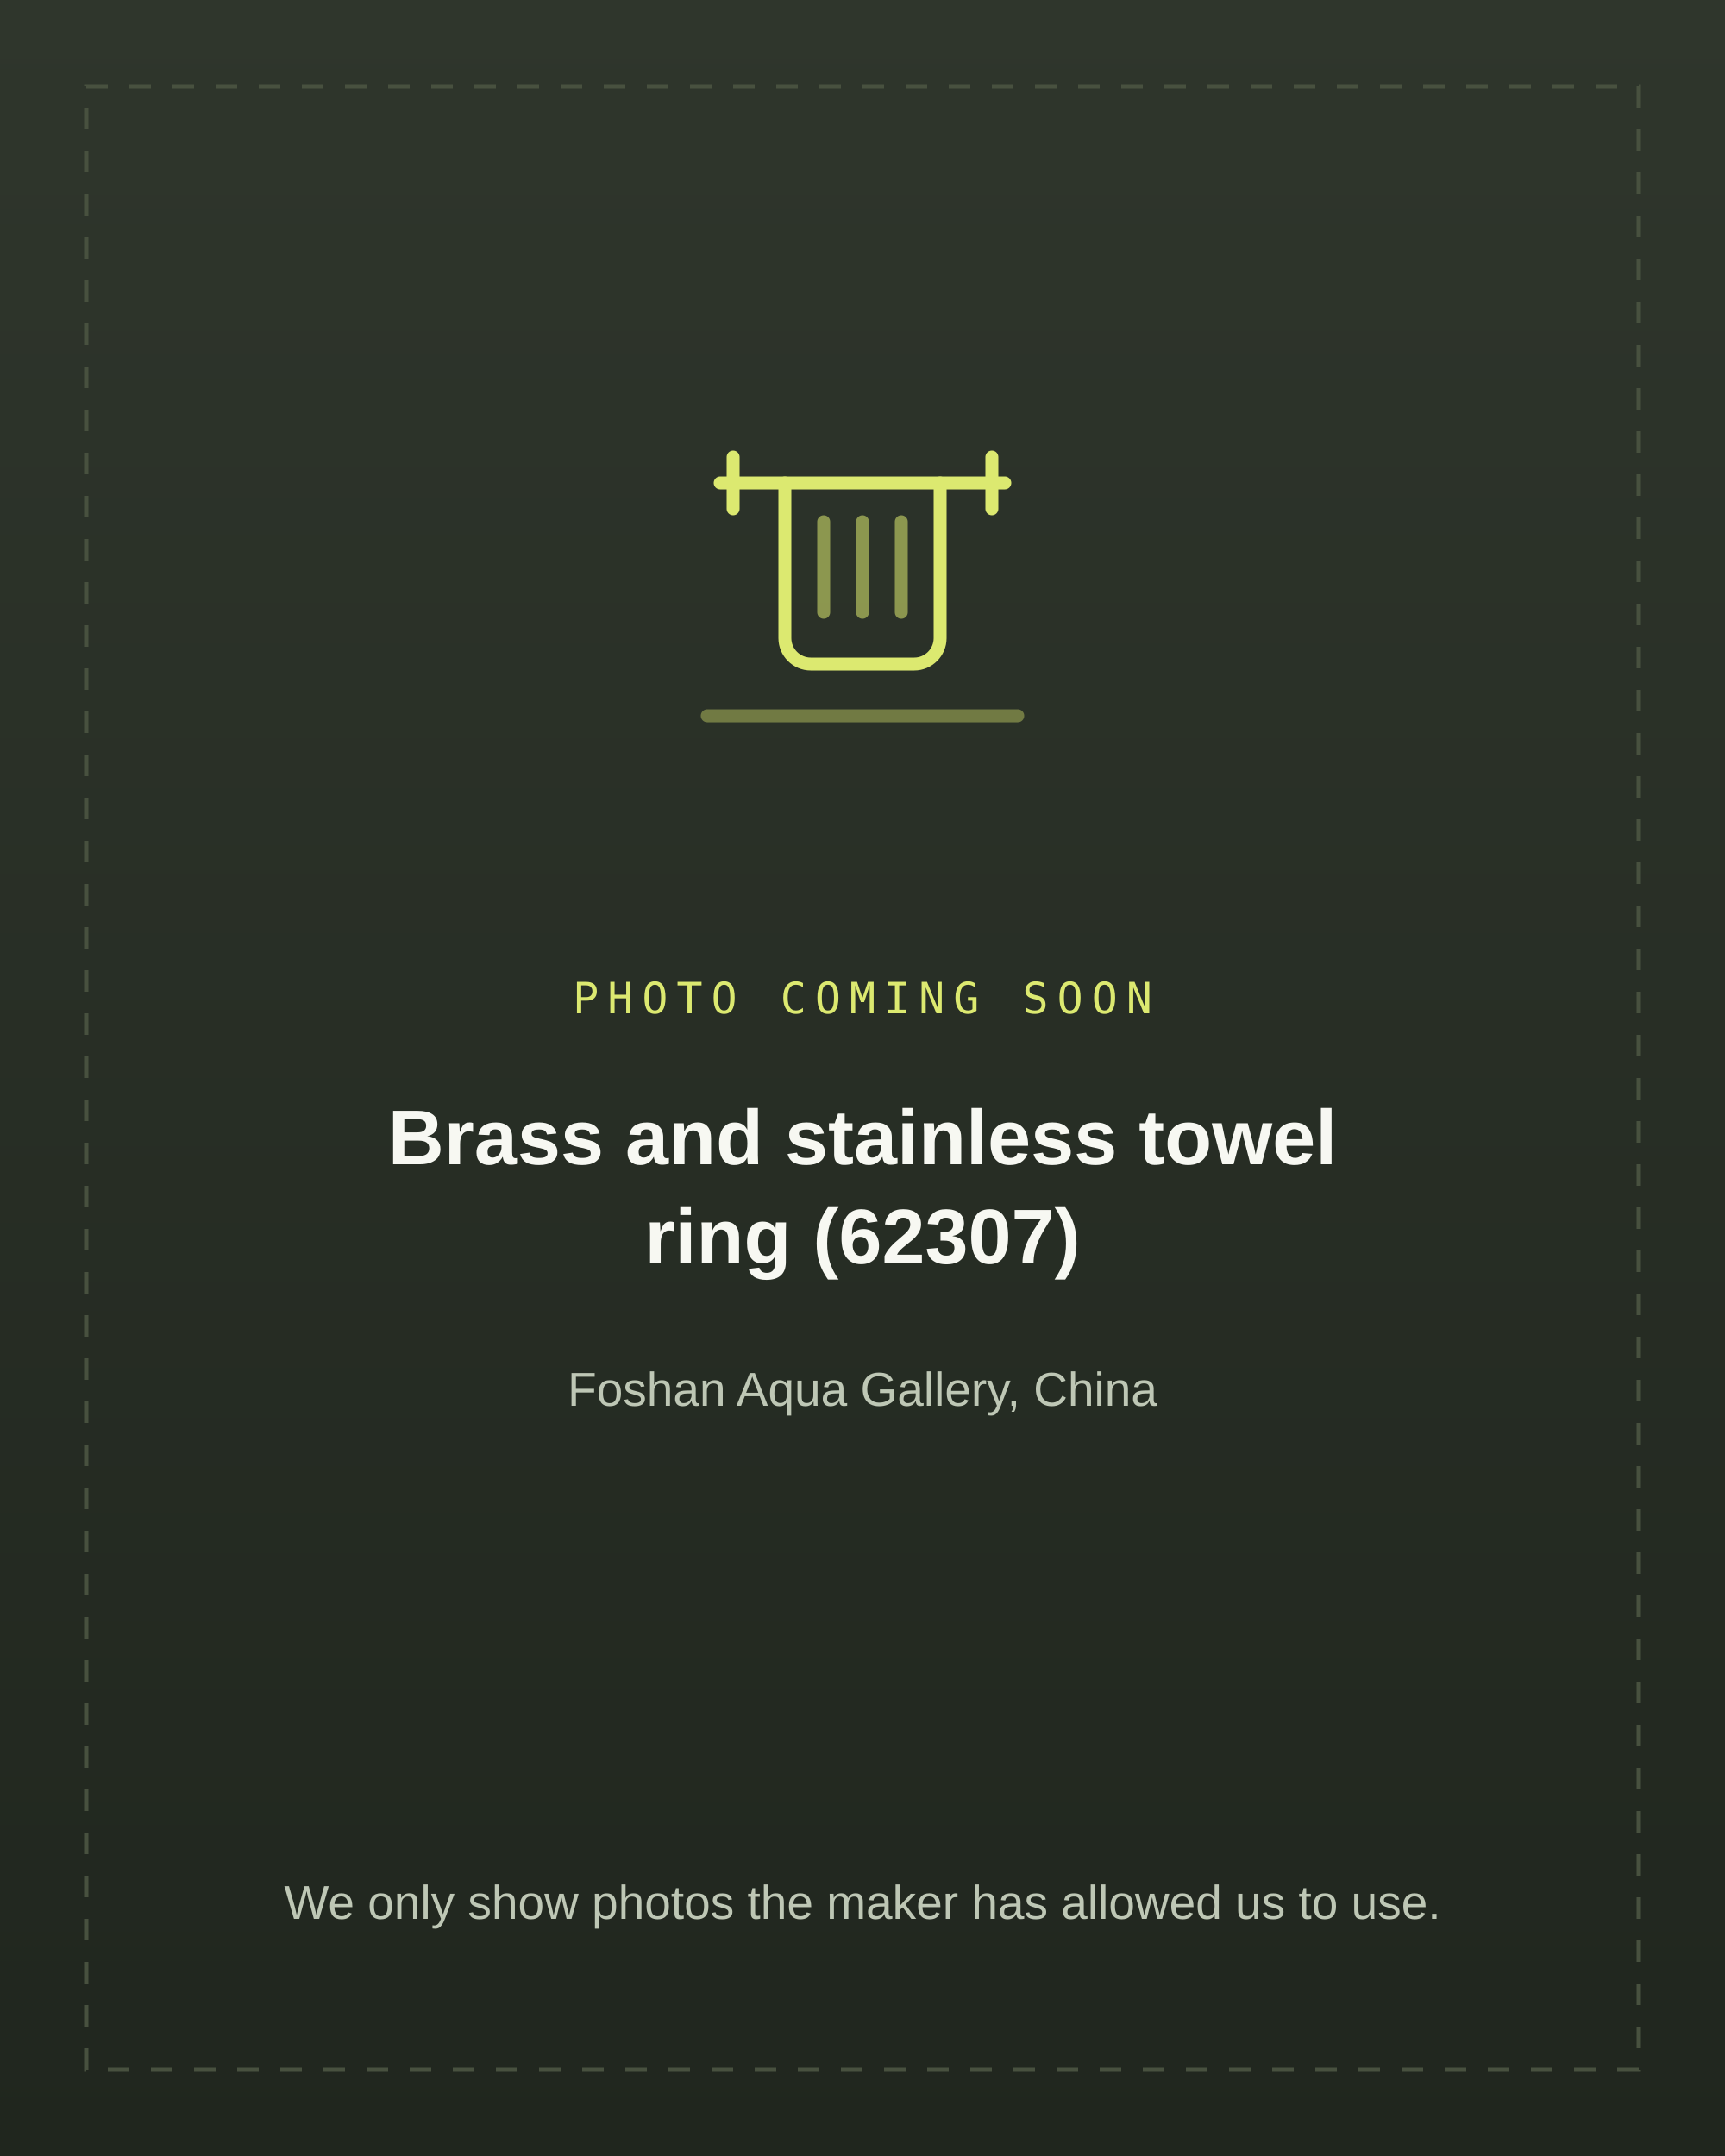
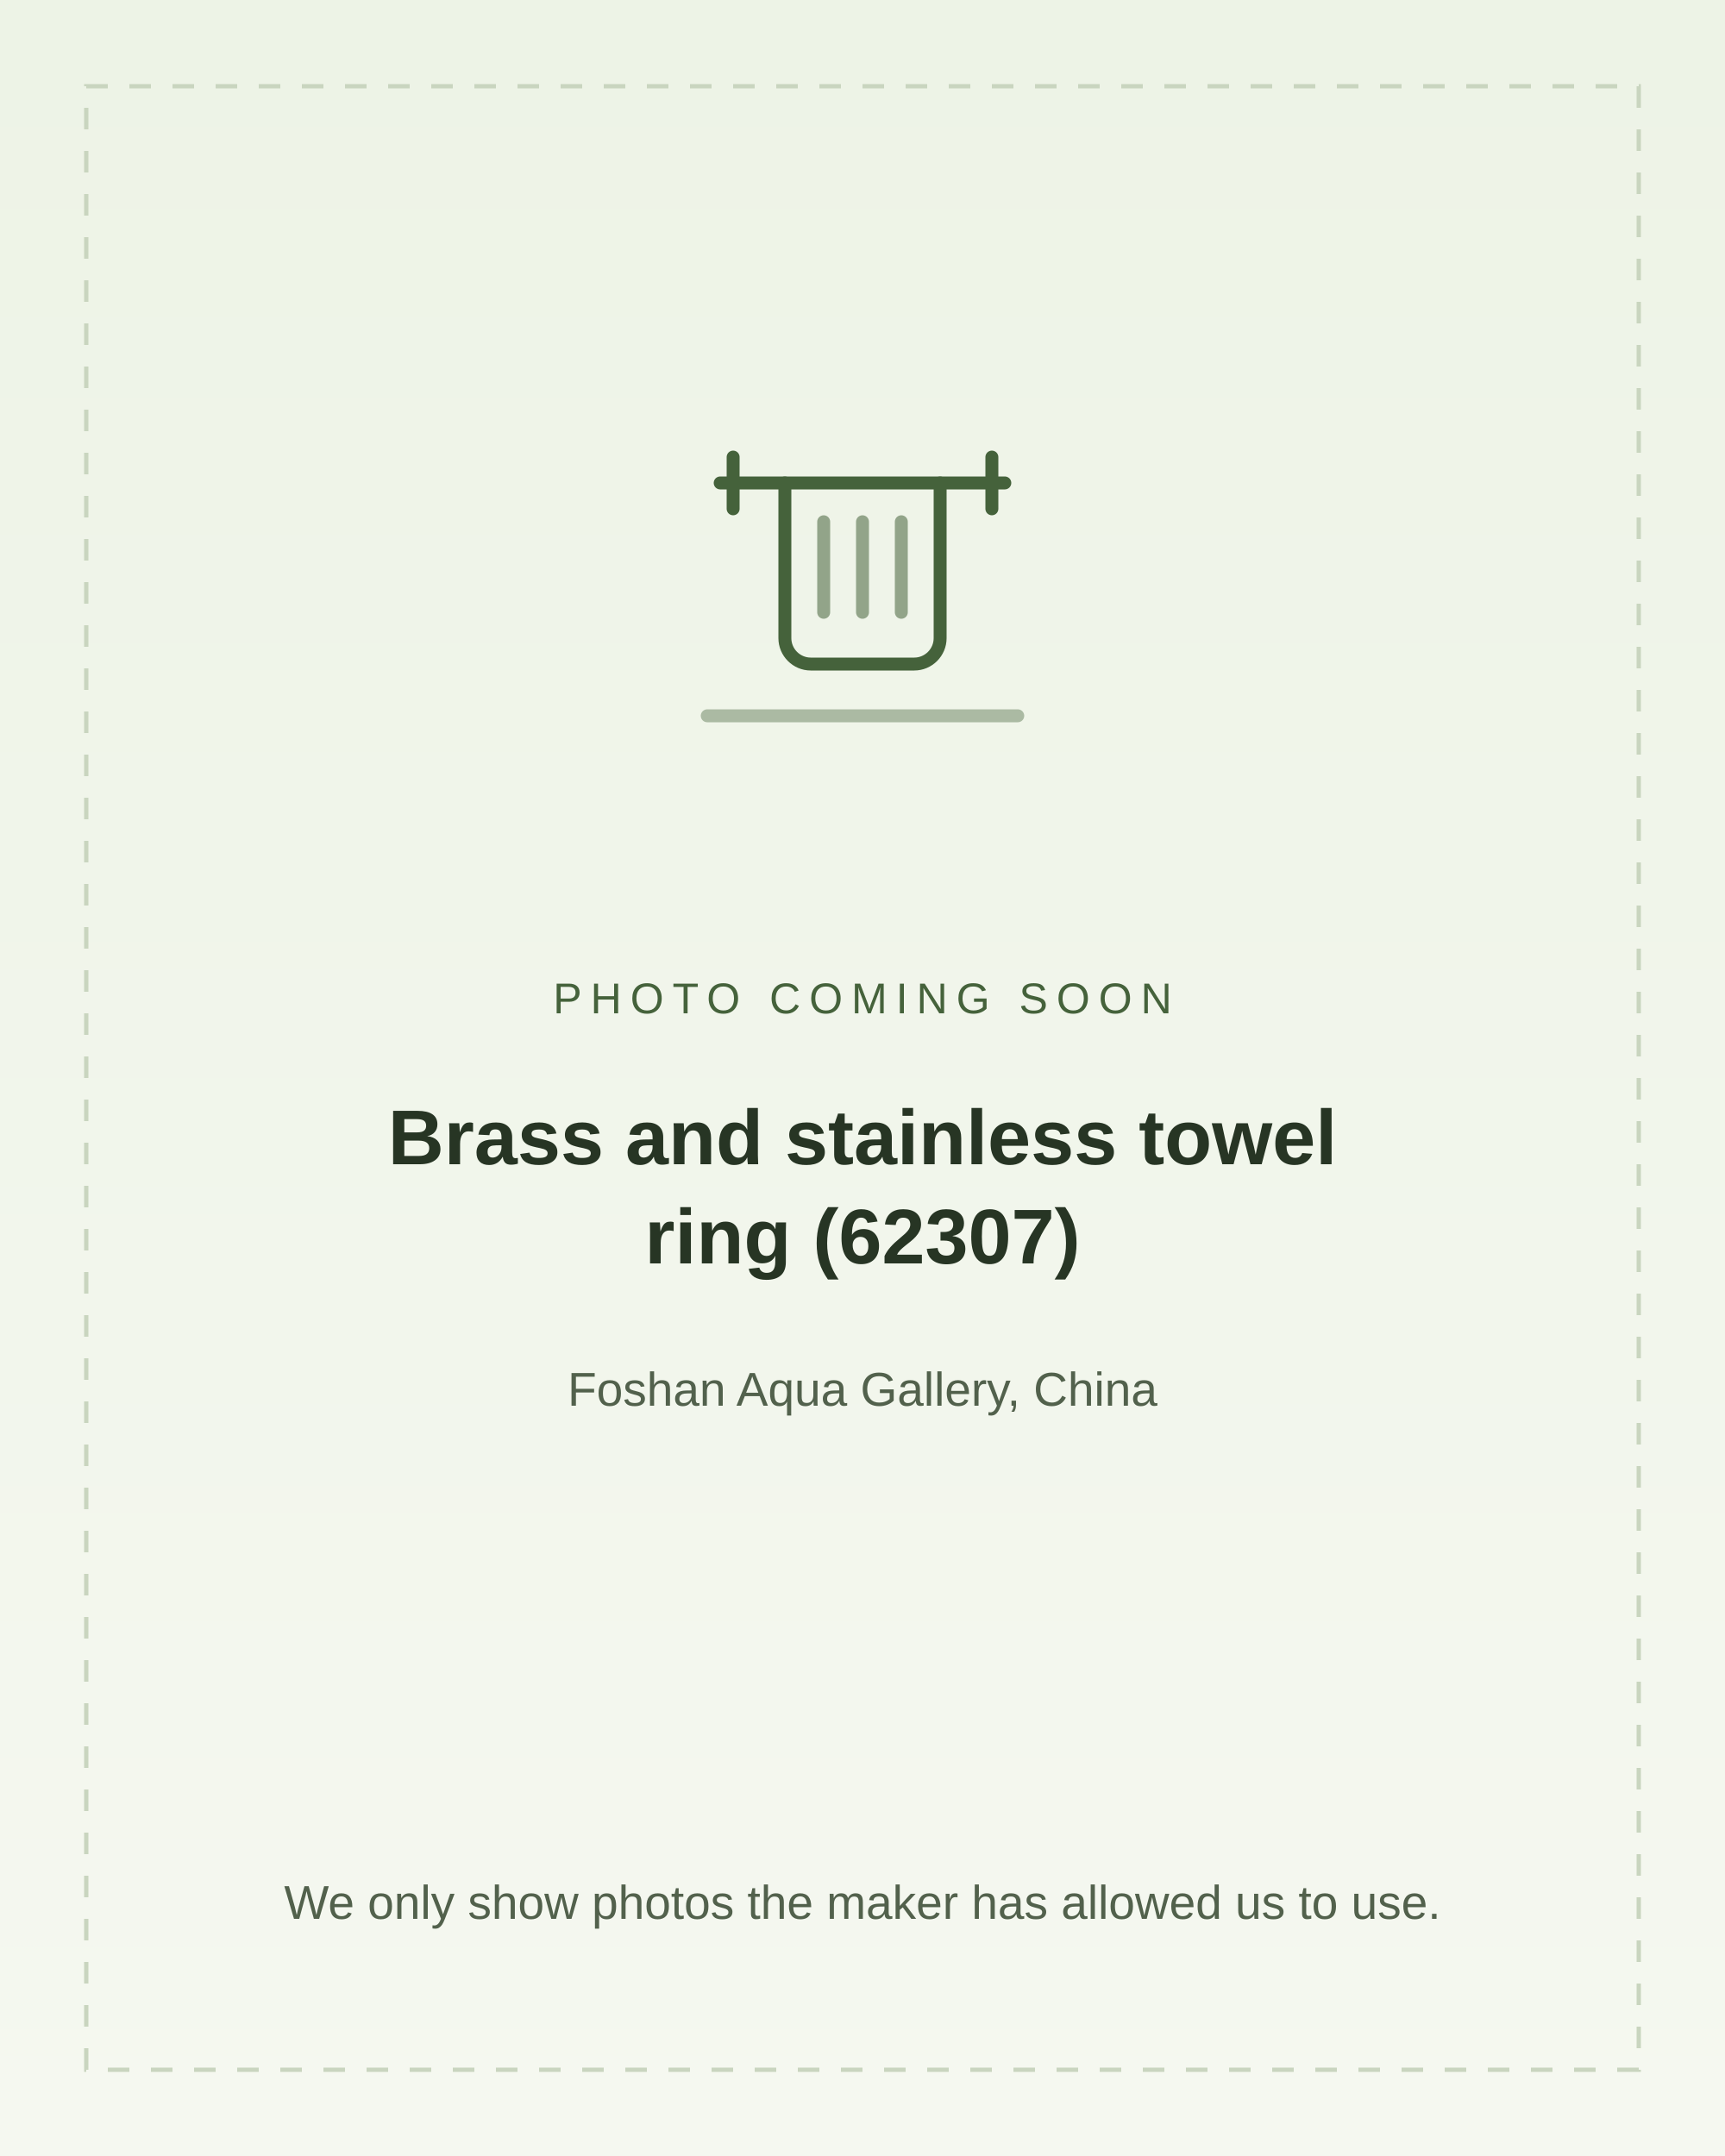
<svg xmlns="http://www.w3.org/2000/svg" viewBox="0 0 800 1000" width="800" height="1000">
  <defs>
    <linearGradient id="bg" x1="0" y1="0" x2="0" y2="1">
-       <stop offset="0" stop-color="#2f362c" />
-       <stop offset="1" stop-color="#20261e" />
+       <stop offset="0" stop-color="#edf3e6" />
+       <stop offset="1" stop-color="#f5f8f0" />
    </linearGradient>
  </defs>
  <rect width="800" height="1000" fill="url(#bg)" />
-   <rect x="40" y="40" width="720" height="920" fill="none" stroke="#48513f" stroke-width="2" stroke-dasharray="10 10" />
-   <g color="#dce970" transform="translate(304 170) scale(3)">
+   <rect x="40" y="40" width="720" height="920" fill="none" stroke="#c9d5bf" stroke-width="2" stroke-dasharray="10 10" />
+   <g color="#45623b" transform="translate(304 170) scale(3)">
    <g fill="none" stroke="currentColor" stroke-width="2" stroke-linecap="round" stroke-linejoin="round">
      <path d="M10 18h44" />
      <path d="M12 14v8M52 14v8" />
      <path d="M20 18v24c0 2.2 1.8 4 4 4h16c2.2 0 4-1.8 4-4V18" />
      <path d="M26 24v14M32 24v14M38 24v14" stroke-opacity=".55" />
      <path d="M8 54h48" stroke-opacity=".4" />
    </g>
  </g>
-   <text x="400" y="470" text-anchor="middle" fill="#dce970" font-family="DM Mono, Consolas, monospace" font-size="20" letter-spacing="4">PHOTO COMING SOON</text>
-   <text x="400" y="540" text-anchor="middle" fill="#f7f8f2" font-family="Manrope, Arial, sans-serif" font-size="36" font-weight="700">Brass and stainless towel</text>
-   <text x="400" y="586" text-anchor="middle" fill="#f7f8f2" font-family="Manrope, Arial, sans-serif" font-size="36" font-weight="700">ring (62307)</text>
-   <text x="400" y="652" text-anchor="middle" fill="#bec7b5" font-family="Manrope, Arial, sans-serif" font-size="22">Foshan Aqua Gallery, China</text>
-   <text x="400" y="890" text-anchor="middle" fill="#bec7b5" font-family="Manrope, Arial, sans-serif" font-size="22">We only show photos the maker has allowed us to use.</text>
+   <text x="400" y="470" text-anchor="middle" fill="#45623b" font-family="Work Sans, Arial, sans-serif" font-size="20" letter-spacing="4">PHOTO COMING SOON</text>
+   <text x="400" y="540" text-anchor="middle" fill="#273524" font-family="Work Sans, Arial, sans-serif" font-size="36" font-weight="700">Brass and stainless towel</text>
+   <text x="400" y="586" text-anchor="middle" fill="#273524" font-family="Work Sans, Arial, sans-serif" font-size="36" font-weight="700">ring (62307)</text>
+   <text x="400" y="652" text-anchor="middle" fill="#52614c" font-family="Work Sans, Arial, sans-serif" font-size="22">Foshan Aqua Gallery, China</text>
+   <text x="400" y="890" text-anchor="middle" fill="#52614c" font-family="Work Sans, Arial, sans-serif" font-size="22">We only show photos the maker has allowed us to use.</text>
</svg>
